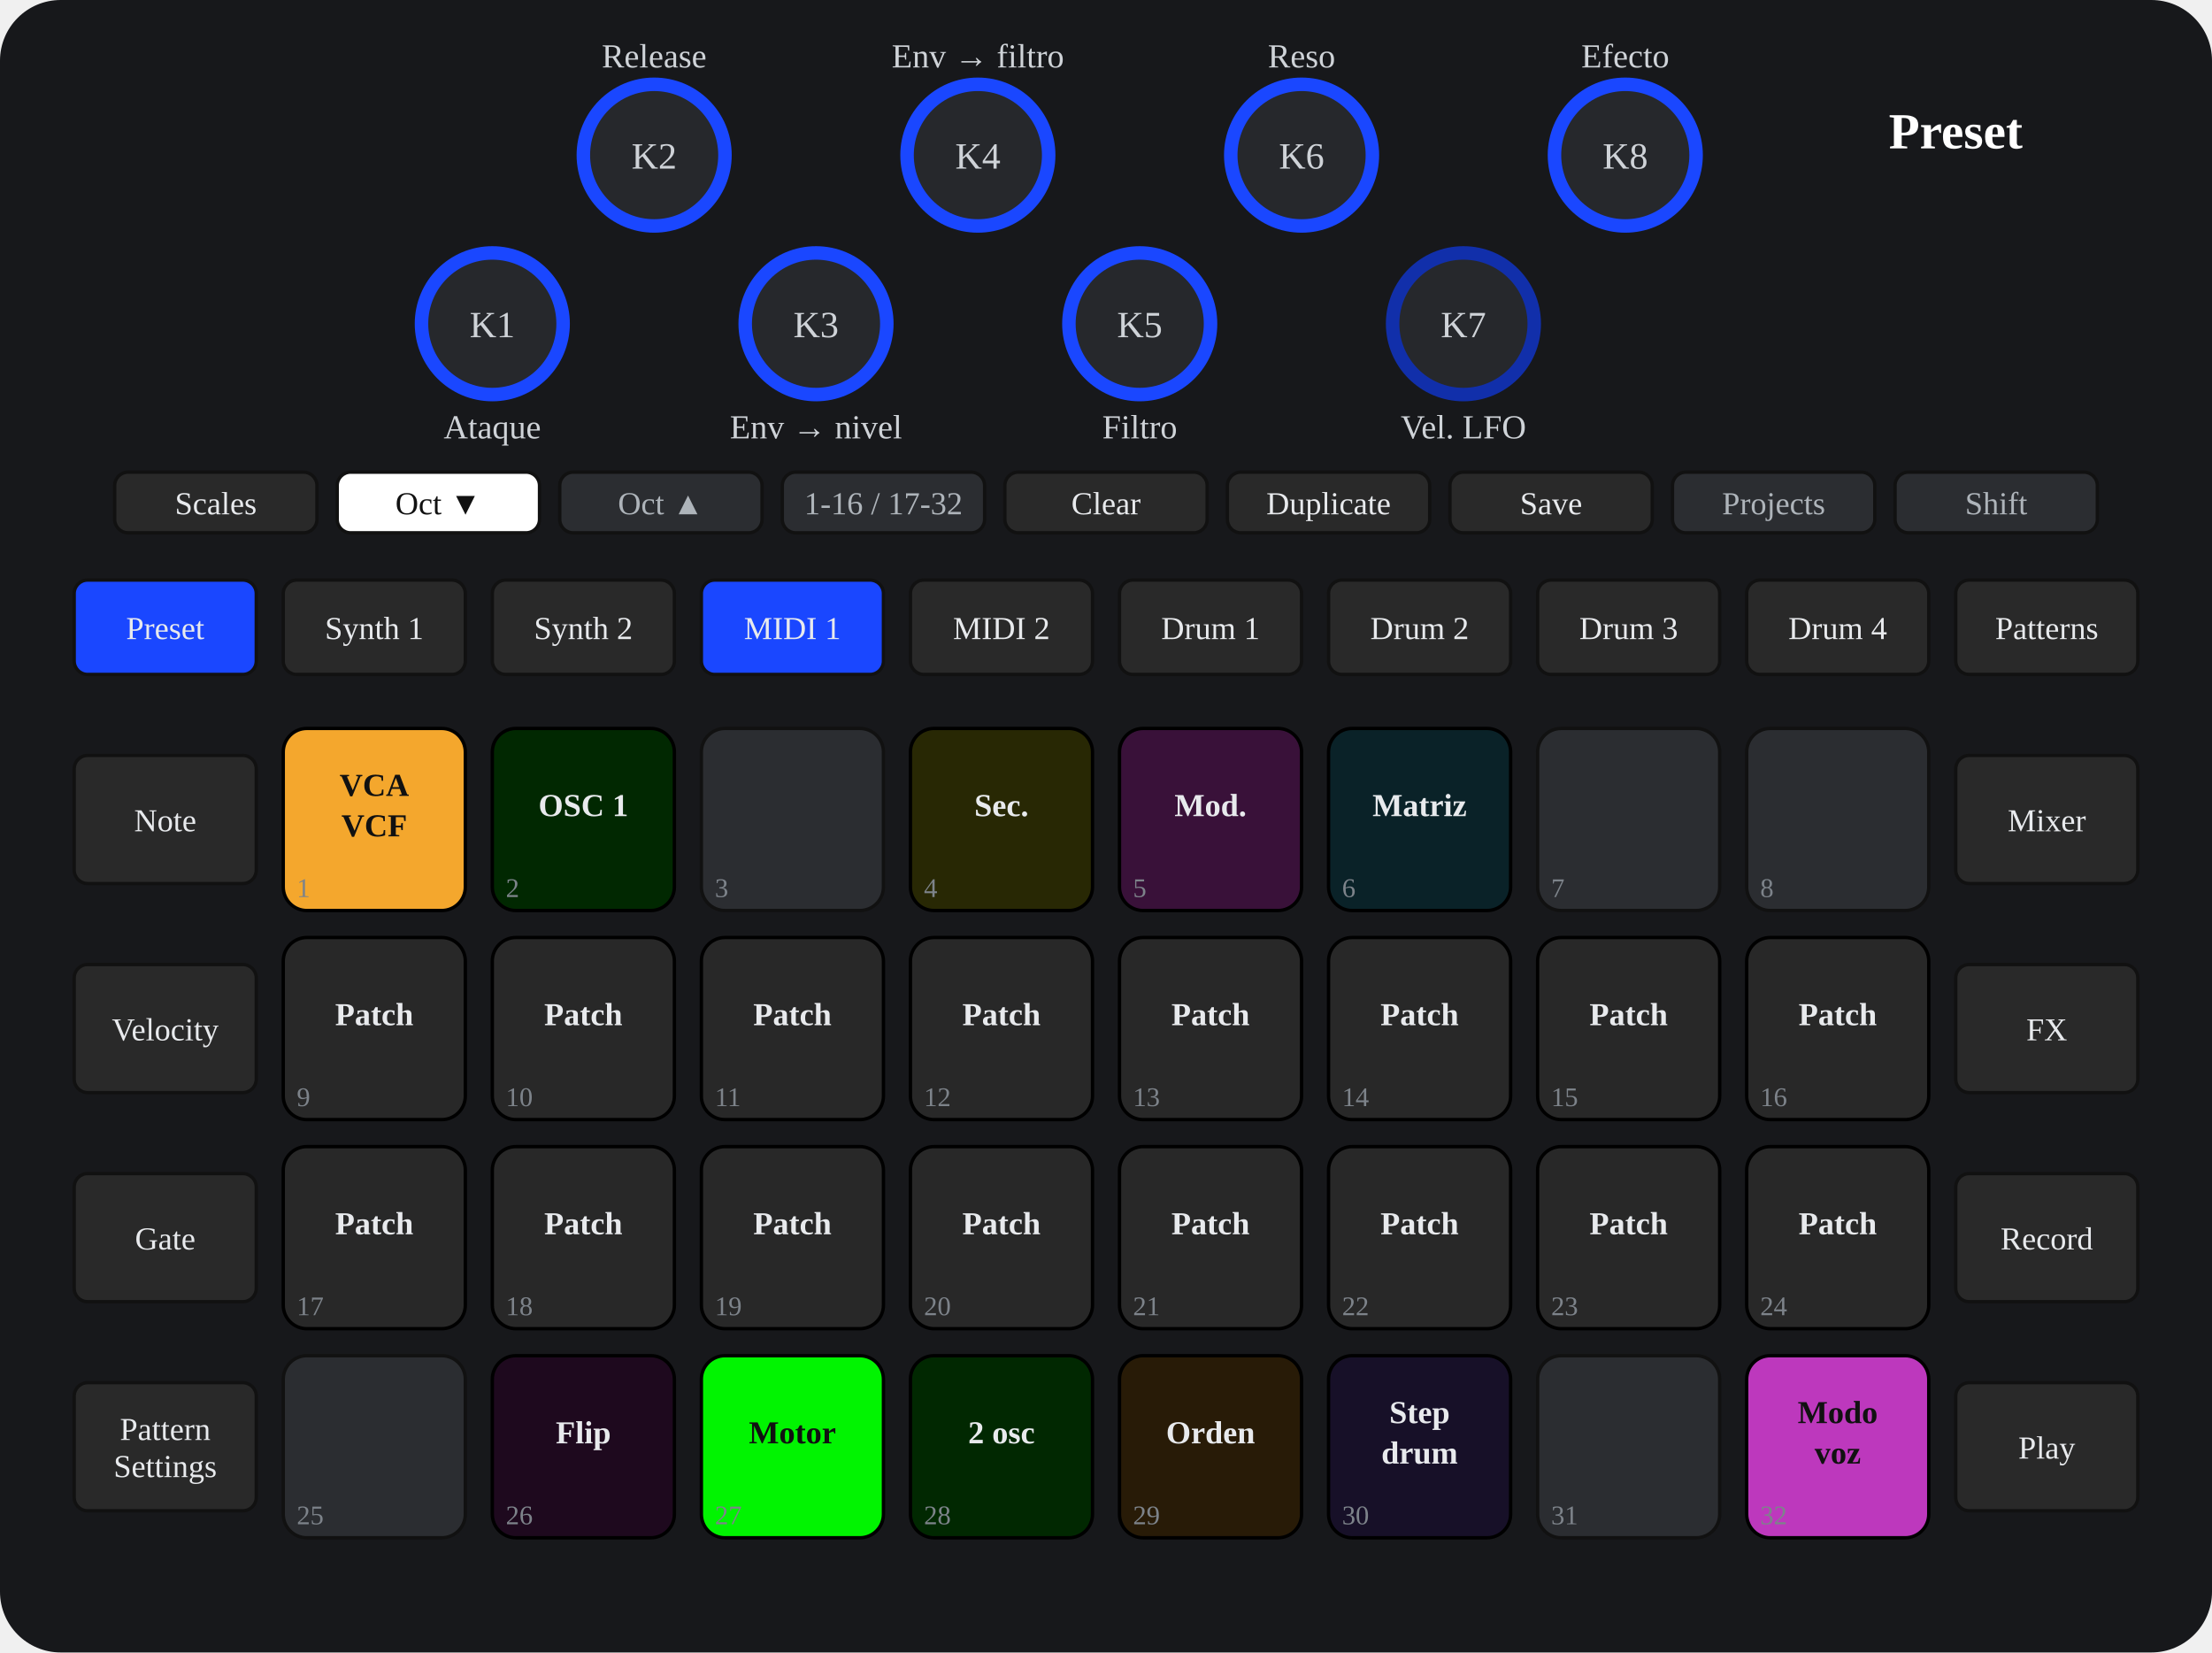
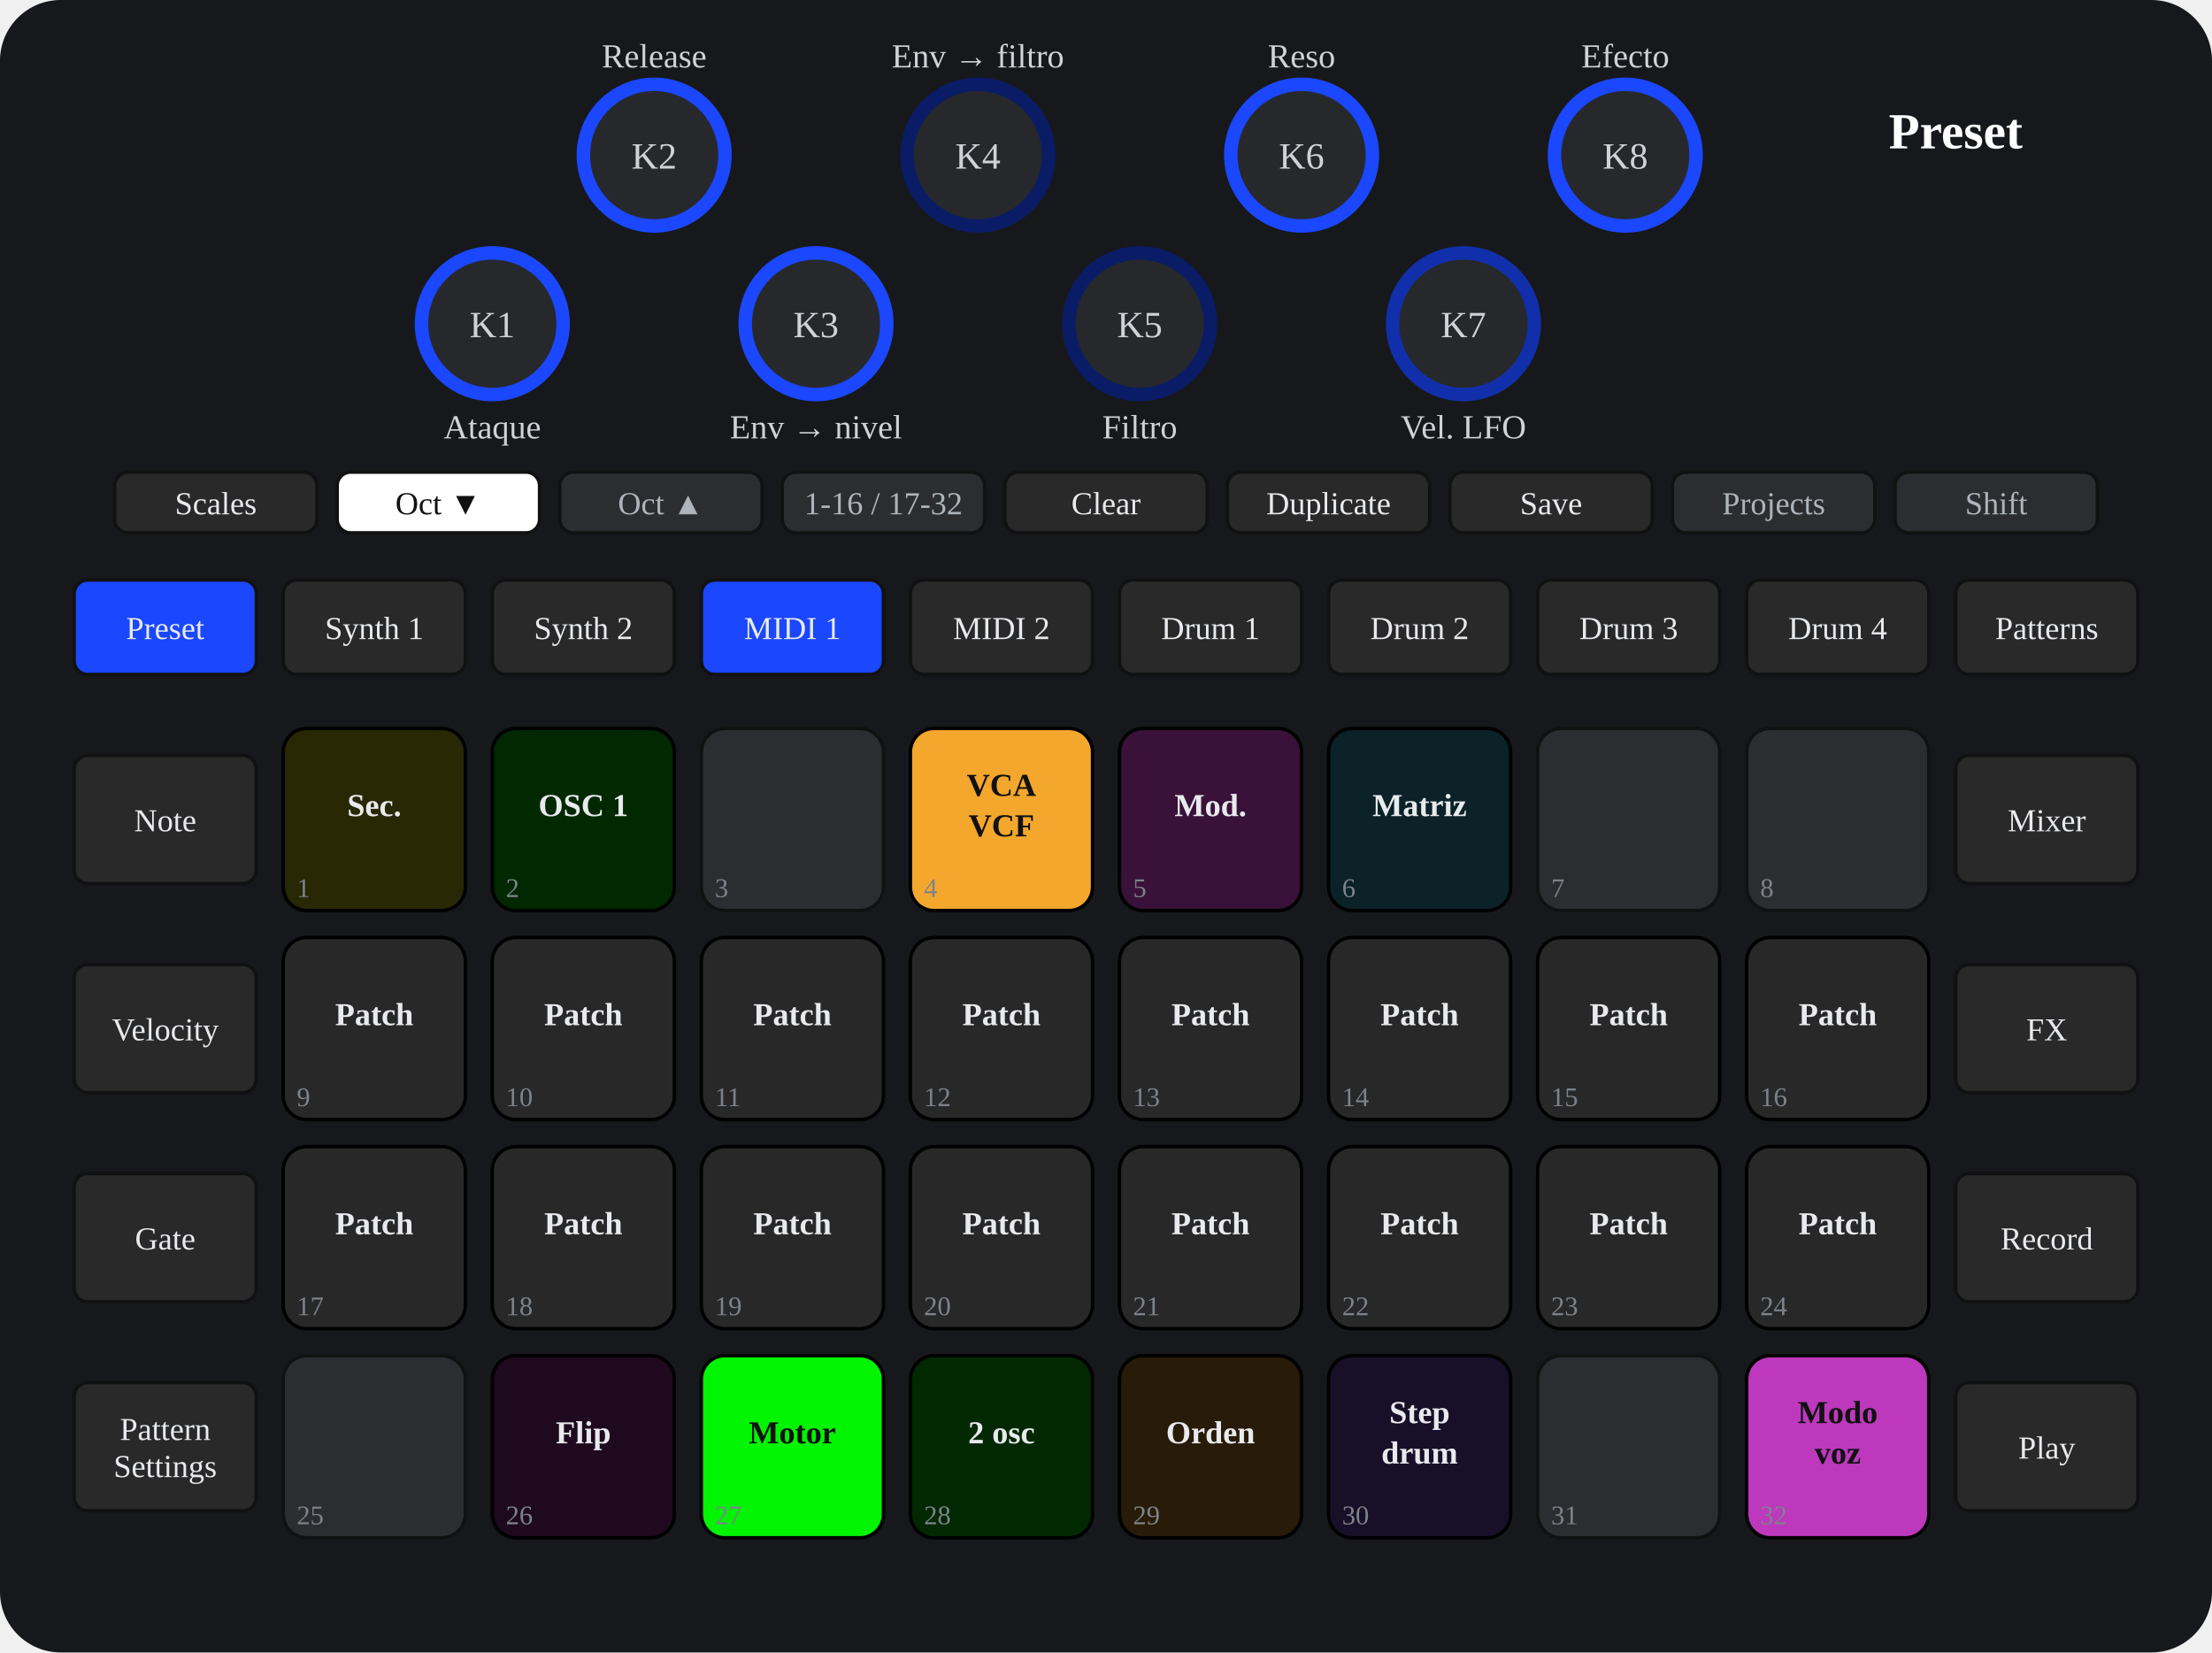
<svg xmlns="http://www.w3.org/2000/svg" viewBox="0 0 656 490" role="img" aria-label="Vista Preset con el oscilador: los pads 9-24 son patches (violeta = vacío); el pad 3 y el 7 se apagan si no aplican.">
  <rect x="0" y="0" width="656" height="490" rx="18" fill="#17181b" />
  <circle cx="146" cy="96" r="21" fill="#26282c" stroke="#1a47ff" stroke-width="4" />
  <text x="146" y="100" font-size="11" fill="#cfd3d8" text-anchor="middle">K1</text>
  <text x="146" y="130" font-size="10" fill="#cfd3d8" text-anchor="middle">Ataque</text>
  <circle cx="194" cy="46" r="21" fill="#26282c" stroke="#1a47ff" stroke-width="4" />
  <text x="194" y="50" font-size="11" fill="#cfd3d8" text-anchor="middle">K2</text>
  <text x="194" y="20" font-size="10" fill="#cfd3d8" text-anchor="middle">Release</text>
  <circle cx="242" cy="96" r="21" fill="#26282c" stroke="#1a47ff" stroke-width="4" />
  <text x="242" y="100" font-size="11" fill="#cfd3d8" text-anchor="middle">K3</text>
  <text x="242" y="130" font-size="10" fill="#cfd3d8" text-anchor="middle">Env → nivel</text>
-   <circle cx="290" cy="46" r="21" fill="#26282c" stroke="#1a47ff" stroke-width="4" />
+   <circle cx="290" cy="46" r="21" fill="#26282c" stroke="#0a1c66" stroke-width="4" />
  <text x="290" y="50" font-size="11" fill="#cfd3d8" text-anchor="middle">K4</text>
  <text x="290" y="20" font-size="10" fill="#cfd3d8" text-anchor="middle">Env → filtro</text>
-   <circle cx="338" cy="96" r="21" fill="#26282c" stroke="#1a47ff" stroke-width="4" />
+   <circle cx="338" cy="96" r="21" fill="#26282c" stroke="#0a1c66" stroke-width="4" />
  <text x="338" y="100" font-size="11" fill="#cfd3d8" text-anchor="middle">K5</text>
  <text x="338" y="130" font-size="10" fill="#cfd3d8" text-anchor="middle">Filtro</text>
  <circle cx="386" cy="46" r="21" fill="#26282c" stroke="#1a47ff" stroke-width="4" />
  <text x="386" y="50" font-size="11" fill="#cfd3d8" text-anchor="middle">K6</text>
  <text x="386" y="20" font-size="10" fill="#cfd3d8" text-anchor="middle">Reso</text>
  <circle cx="434" cy="96" r="21" fill="#26282c" stroke="#112faa" stroke-width="4" />
  <text x="434" y="100" font-size="11" fill="#cfd3d8" text-anchor="middle">K7</text>
  <text x="434" y="130" font-size="10" fill="#cfd3d8" text-anchor="middle">Vel. LFO</text>
  <circle cx="482" cy="46" r="21" fill="#26282c" stroke="#1a47ff" stroke-width="4" />
  <text x="482" y="50" font-size="11" fill="#cfd3d8" text-anchor="middle">K8</text>
  <text x="482" y="20" font-size="10" fill="#cfd3d8" text-anchor="middle">Efecto</text>
  <text x="580" y="44" font-size="15" font-weight="bold" fill="#ffffff" text-anchor="middle">Preset</text>
  <rect x="34" y="140" width="60" height="18" rx="4" fill="#292929" stroke="#111" />
  <text x="64.0" y="152.5" font-size="9.5" fill="#e8eaed" text-anchor="middle">Scales</text>
  <rect x="100" y="140" width="60" height="18" rx="4" fill="#ffffff" stroke="#111" />
  <text x="130.0" y="152.5" font-size="9.5" fill="#111" text-anchor="middle">Oct ▼</text>
  <rect x="166" y="140" width="60" height="18" rx="4" fill="#2b2d31" stroke="#111" />
  <text x="196.0" y="152.5" font-size="9.5" fill="#aeb4ba" text-anchor="middle">Oct ▲</text>
  <rect x="232" y="140" width="60" height="18" rx="4" fill="#2b2d31" stroke="#111" />
  <text x="262.0" y="152.5" font-size="9.5" fill="#aeb4ba" text-anchor="middle">1-16 / 17-32</text>
  <rect x="298" y="140" width="60" height="18" rx="4" fill="#292929" stroke="#111" />
  <text x="328.0" y="152.5" font-size="9.5" fill="#e8eaed" text-anchor="middle">Clear</text>
  <rect x="364" y="140" width="60" height="18" rx="4" fill="#292929" stroke="#111" />
  <text x="394.0" y="152.5" font-size="9.5" fill="#e8eaed" text-anchor="middle">Duplicate</text>
  <rect x="430" y="140" width="60" height="18" rx="4" fill="#292929" stroke="#111" />
  <text x="460.0" y="152.5" font-size="9.5" fill="#e8eaed" text-anchor="middle">Save</text>
  <rect x="496" y="140" width="60" height="18" rx="4" fill="#2b2d31" stroke="#111" />
  <text x="526.0" y="152.5" font-size="9.5" fill="#aeb4ba" text-anchor="middle">Projects</text>
  <rect x="562" y="140" width="60" height="18" rx="4" fill="#2b2d31" stroke="#111" />
  <text x="592.0" y="152.5" font-size="9.5" fill="#aeb4ba" text-anchor="middle">Shift</text>
  <rect x="22" y="172" width="54" height="28" rx="4" fill="#1a47ff" stroke="#111" />
  <text x="49.0" y="189.5" font-size="9.5" fill="#e8eaed" text-anchor="middle">Preset</text>
  <rect x="84" y="172" width="54" height="28" rx="4" fill="#292929" stroke="#111" />
  <text x="111.0" y="189.5" font-size="9.5" fill="#e8eaed" text-anchor="middle">Synth 1</text>
  <rect x="146" y="172" width="54" height="28" rx="4" fill="#292929" stroke="#111" />
  <text x="173.0" y="189.5" font-size="9.5" fill="#e8eaed" text-anchor="middle">Synth 2</text>
  <rect x="208" y="172" width="54" height="28" rx="4" fill="#1a47ff" stroke="#111" />
  <text x="235.0" y="189.5" font-size="9.5" fill="#e8eaed" text-anchor="middle">MIDI 1</text>
  <rect x="270" y="172" width="54" height="28" rx="4" fill="#292929" stroke="#111" />
  <text x="297.0" y="189.5" font-size="9.5" fill="#e8eaed" text-anchor="middle">MIDI 2</text>
  <rect x="332" y="172" width="54" height="28" rx="4" fill="#292929" stroke="#111" />
  <text x="359.0" y="189.5" font-size="9.5" fill="#e8eaed" text-anchor="middle">Drum 1</text>
  <rect x="394" y="172" width="54" height="28" rx="4" fill="#292929" stroke="#111" />
  <text x="421.0" y="189.5" font-size="9.5" fill="#e8eaed" text-anchor="middle">Drum 2</text>
  <rect x="456" y="172" width="54" height="28" rx="4" fill="#292929" stroke="#111" />
  <text x="483.0" y="189.5" font-size="9.5" fill="#e8eaed" text-anchor="middle">Drum 3</text>
  <rect x="518" y="172" width="54" height="28" rx="4" fill="#292929" stroke="#111" />
  <text x="545.0" y="189.5" font-size="9.5" fill="#e8eaed" text-anchor="middle">Drum 4</text>
  <rect x="580" y="172" width="54" height="28" rx="4" fill="#292929" stroke="#111" />
  <text x="607.0" y="189.5" font-size="9.5" fill="#e8eaed" text-anchor="middle">Patterns</text>
  <rect x="22" y="224" width="54" height="38" rx="4" fill="#292929" stroke="#111" />
  <text x="49.0" y="246.5" font-size="9.5" fill="#e8eaed" text-anchor="middle">Note</text>
  <rect x="580" y="224" width="54" height="38" rx="4" fill="#292929" stroke="#111" />
  <text x="607.0" y="246.5" font-size="9.5" fill="#e8eaed" text-anchor="middle">Mixer</text>
  <rect x="22" y="286" width="54" height="38" rx="4" fill="#292929" stroke="#111" />
  <text x="49.0" y="308.5" font-size="9.5" fill="#e8eaed" text-anchor="middle">Velocity</text>
  <rect x="580" y="286" width="54" height="38" rx="4" fill="#292929" stroke="#111" />
  <text x="607.0" y="308.5" font-size="9.5" fill="#e8eaed" text-anchor="middle">FX</text>
  <rect x="22" y="348" width="54" height="38" rx="4" fill="#292929" stroke="#111" />
  <text x="49.0" y="370.5" font-size="9.5" fill="#e8eaed" text-anchor="middle">Gate</text>
  <rect x="580" y="348" width="54" height="38" rx="4" fill="#292929" stroke="#111" />
  <text x="607.0" y="370.5" font-size="9.5" fill="#e8eaed" text-anchor="middle">Record</text>
  <rect x="22" y="410" width="54" height="38" rx="4" fill="#292929" stroke="#111" />
  <text x="49.0" y="427.0" font-size="9.5" fill="#e8eaed" text-anchor="middle">Pattern</text>
  <text x="49.0" y="438.0" font-size="9.5" fill="#e8eaed" text-anchor="middle">Settings</text>
  <rect x="580" y="410" width="54" height="38" rx="4" fill="#292929" stroke="#111" />
  <text x="607.0" y="432.5" font-size="9.5" fill="#e8eaed" text-anchor="middle">Play</text>
-   <rect x="84" y="216" width="54" height="54" rx="7" fill="#ffaf2f" fill-opacity="0.95" stroke="#000" stroke-width="1" />
-   <text x="111.0" y="236" font-size="9.5" fill="#111" text-anchor="middle" font-weight="bold">VCA</text>
-   <text x="111.0" y="248" font-size="9.5" fill="#111" text-anchor="middle" font-weight="bold">VCF</text>
+   <rect x="84" y="216" width="54" height="54" rx="7" fill="#292904" fill-opacity="0.95" stroke="#000" stroke-width="1" />
+   <text x="111.0" y="242" font-size="9.5" fill="#e8eaed" text-anchor="middle" font-weight="bold">Sec.</text>
  <text x="88" y="266" font-size="8" fill="#7d838a">1</text>
  <rect x="146" y="216" width="54" height="54" rx="7" fill="#002900" fill-opacity="0.95" stroke="#000" stroke-width="1" />
  <text x="173.0" y="242" font-size="9.5" fill="#e8eaed" text-anchor="middle" font-weight="bold">OSC 1</text>
  <text x="150" y="266" font-size="8" fill="#7d838a">2</text>
  <rect x="208" y="216" width="54" height="54" rx="7" fill="#2b2d31" stroke="#111" />
  <text x="212" y="266" font-size="8" fill="#7d838a">3</text>
-   <rect x="270" y="216" width="54" height="54" rx="7" fill="#292904" fill-opacity="0.95" stroke="#000" stroke-width="1" />
-   <text x="297.0" y="242" font-size="9.5" fill="#e8eaed" text-anchor="middle" font-weight="bold">Sec.</text>
+   <rect x="270" y="216" width="54" height="54" rx="7" fill="#ffaf2f" fill-opacity="0.95" stroke="#000" stroke-width="1" />
+   <text x="297.0" y="236" font-size="9.5" fill="#111" text-anchor="middle" font-weight="bold">VCA</text>
+   <text x="297.0" y="248" font-size="9.5" fill="#111" text-anchor="middle" font-weight="bold">VCF</text>
  <text x="274" y="266" font-size="8" fill="#7d838a">4</text>
  <rect x="332" y="216" width="54" height="54" rx="7" fill="#3b113b" fill-opacity="0.95" stroke="#000" stroke-width="1" />
  <text x="359.0" y="242" font-size="9.5" fill="#e8eaed" text-anchor="middle" font-weight="bold">Mod.</text>
  <text x="336" y="266" font-size="8" fill="#7d838a">5</text>
  <rect x="394" y="216" width="54" height="54" rx="7" fill="#0a2329" fill-opacity="0.95" stroke="#000" stroke-width="1" />
  <text x="421.0" y="242" font-size="9.5" fill="#e8eaed" text-anchor="middle" font-weight="bold">Matriz</text>
  <text x="398" y="266" font-size="8" fill="#7d838a">6</text>
  <rect x="456" y="216" width="54" height="54" rx="7" fill="#2b2d31" stroke="#111" />
  <text x="460" y="266" font-size="8" fill="#7d838a">7</text>
  <rect x="518" y="216" width="54" height="54" rx="7" fill="#2b2d31" stroke="#111" />
  <text x="522" y="266" font-size="8" fill="#7d838a">8</text>
  <rect x="84" y="278" width="54" height="54" rx="7" fill="#292929" fill-opacity="0.95" stroke="#000" stroke-width="1" />
  <text x="111.0" y="304" font-size="9.5" fill="#e8eaed" text-anchor="middle" font-weight="bold">Patch</text>
  <text x="88" y="328" font-size="8" fill="#7d838a">9</text>
  <rect x="146" y="278" width="54" height="54" rx="7" fill="#292929" fill-opacity="0.95" stroke="#000" stroke-width="1" />
  <text x="173.0" y="304" font-size="9.5" fill="#e8eaed" text-anchor="middle" font-weight="bold">Patch</text>
  <text x="150" y="328" font-size="8" fill="#7d838a">10</text>
  <rect x="208" y="278" width="54" height="54" rx="7" fill="#292929" fill-opacity="0.95" stroke="#000" stroke-width="1" />
  <text x="235.0" y="304" font-size="9.5" fill="#e8eaed" text-anchor="middle" font-weight="bold">Patch</text>
  <text x="212" y="328" font-size="8" fill="#7d838a">11</text>
  <rect x="270" y="278" width="54" height="54" rx="7" fill="#292929" fill-opacity="0.95" stroke="#000" stroke-width="1" />
  <text x="297.0" y="304" font-size="9.5" fill="#e8eaed" text-anchor="middle" font-weight="bold">Patch</text>
  <text x="274" y="328" font-size="8" fill="#7d838a">12</text>
  <rect x="332" y="278" width="54" height="54" rx="7" fill="#292929" fill-opacity="0.95" stroke="#000" stroke-width="1" />
  <text x="359.0" y="304" font-size="9.5" fill="#e8eaed" text-anchor="middle" font-weight="bold">Patch</text>
  <text x="336" y="328" font-size="8" fill="#7d838a">13</text>
  <rect x="394" y="278" width="54" height="54" rx="7" fill="#292929" fill-opacity="0.95" stroke="#000" stroke-width="1" />
  <text x="421.0" y="304" font-size="9.5" fill="#e8eaed" text-anchor="middle" font-weight="bold">Patch</text>
  <text x="398" y="328" font-size="8" fill="#7d838a">14</text>
  <rect x="456" y="278" width="54" height="54" rx="7" fill="#292929" fill-opacity="0.95" stroke="#000" stroke-width="1" />
  <text x="483.0" y="304" font-size="9.5" fill="#e8eaed" text-anchor="middle" font-weight="bold">Patch</text>
  <text x="460" y="328" font-size="8" fill="#7d838a">15</text>
  <rect x="518" y="278" width="54" height="54" rx="7" fill="#292929" fill-opacity="0.95" stroke="#000" stroke-width="1" />
  <text x="545.0" y="304" font-size="9.5" fill="#e8eaed" text-anchor="middle" font-weight="bold">Patch</text>
  <text x="522" y="328" font-size="8" fill="#7d838a">16</text>
  <rect x="84" y="340" width="54" height="54" rx="7" fill="#292929" fill-opacity="0.95" stroke="#000" stroke-width="1" />
  <text x="111.0" y="366" font-size="9.5" fill="#e8eaed" text-anchor="middle" font-weight="bold">Patch</text>
  <text x="88" y="390" font-size="8" fill="#7d838a">17</text>
  <rect x="146" y="340" width="54" height="54" rx="7" fill="#292929" fill-opacity="0.95" stroke="#000" stroke-width="1" />
  <text x="173.0" y="366" font-size="9.5" fill="#e8eaed" text-anchor="middle" font-weight="bold">Patch</text>
  <text x="150" y="390" font-size="8" fill="#7d838a">18</text>
  <rect x="208" y="340" width="54" height="54" rx="7" fill="#292929" fill-opacity="0.95" stroke="#000" stroke-width="1" />
  <text x="235.0" y="366" font-size="9.5" fill="#e8eaed" text-anchor="middle" font-weight="bold">Patch</text>
  <text x="212" y="390" font-size="8" fill="#7d838a">19</text>
  <rect x="270" y="340" width="54" height="54" rx="7" fill="#292929" fill-opacity="0.95" stroke="#000" stroke-width="1" />
  <text x="297.0" y="366" font-size="9.5" fill="#e8eaed" text-anchor="middle" font-weight="bold">Patch</text>
  <text x="274" y="390" font-size="8" fill="#7d838a">20</text>
  <rect x="332" y="340" width="54" height="54" rx="7" fill="#292929" fill-opacity="0.95" stroke="#000" stroke-width="1" />
  <text x="359.0" y="366" font-size="9.5" fill="#e8eaed" text-anchor="middle" font-weight="bold">Patch</text>
  <text x="336" y="390" font-size="8" fill="#7d838a">21</text>
  <rect x="394" y="340" width="54" height="54" rx="7" fill="#292929" fill-opacity="0.95" stroke="#000" stroke-width="1" />
  <text x="421.0" y="366" font-size="9.5" fill="#e8eaed" text-anchor="middle" font-weight="bold">Patch</text>
  <text x="398" y="390" font-size="8" fill="#7d838a">22</text>
  <rect x="456" y="340" width="54" height="54" rx="7" fill="#292929" fill-opacity="0.95" stroke="#000" stroke-width="1" />
  <text x="483.0" y="366" font-size="9.5" fill="#e8eaed" text-anchor="middle" font-weight="bold">Patch</text>
  <text x="460" y="390" font-size="8" fill="#7d838a">23</text>
  <rect x="518" y="340" width="54" height="54" rx="7" fill="#292929" fill-opacity="0.95" stroke="#000" stroke-width="1" />
  <text x="545.0" y="366" font-size="9.5" fill="#e8eaed" text-anchor="middle" font-weight="bold">Patch</text>
  <text x="522" y="390" font-size="8" fill="#7d838a">24</text>
  <rect x="84" y="402" width="54" height="54" rx="7" fill="#2b2d31" stroke="#111" />
  <text x="88" y="452" font-size="8" fill="#7d838a">25</text>
  <rect x="146" y="402" width="54" height="54" rx="7" fill="#1f091f" fill-opacity="0.95" stroke="#000" stroke-width="1" />
  <text x="173.0" y="428" font-size="9.5" fill="#e8eaed" text-anchor="middle" font-weight="bold">Flip</text>
  <text x="150" y="452" font-size="8" fill="#7d838a">26</text>
  <rect x="208" y="402" width="54" height="54" rx="7" fill="#00ff00" fill-opacity="0.95" stroke="#000" stroke-width="1" />
  <text x="235.0" y="428" font-size="9.5" fill="#111" text-anchor="middle" font-weight="bold">Motor</text>
  <text x="212" y="452" font-size="8" fill="#7d838a">27</text>
  <rect x="270" y="402" width="54" height="54" rx="7" fill="#002900" fill-opacity="0.95" stroke="#000" stroke-width="1" />
  <text x="297.0" y="428" font-size="9.5" fill="#e8eaed" text-anchor="middle" font-weight="bold">2 osc</text>
  <text x="274" y="452" font-size="8" fill="#7d838a">28</text>
  <rect x="332" y="402" width="54" height="54" rx="7" fill="#291c07" fill-opacity="0.95" stroke="#000" stroke-width="1" />
  <text x="359.0" y="428" font-size="9.5" fill="#e8eaed" text-anchor="middle" font-weight="bold">Orden</text>
  <text x="336" y="452" font-size="8" fill="#7d838a">29</text>
  <rect x="394" y="402" width="54" height="54" rx="7" fill="#181029" fill-opacity="0.95" stroke="#000" stroke-width="1" />
  <text x="421.0" y="422" font-size="9.5" fill="#e8eaed" text-anchor="middle" font-weight="bold">Step</text>
  <text x="421.0" y="434" font-size="9.5" fill="#e8eaed" text-anchor="middle" font-weight="bold">drum</text>
  <text x="398" y="452" font-size="8" fill="#7d838a">30</text>
  <rect x="456" y="402" width="54" height="54" rx="7" fill="#2b2d31" stroke="#111" />
  <text x="460" y="452" font-size="8" fill="#7d838a">31</text>
  <rect x="518" y="402" width="54" height="54" rx="7" fill="#c63ac6" fill-opacity="0.95" stroke="#000" stroke-width="1" />
  <text x="545.0" y="422" font-size="9.5" fill="#111" text-anchor="middle" font-weight="bold">Modo</text>
  <text x="545.0" y="434" font-size="9.5" fill="#111" text-anchor="middle" font-weight="bold">voz</text>
  <text x="522" y="452" font-size="8" fill="#7d838a">32</text>
</svg>
